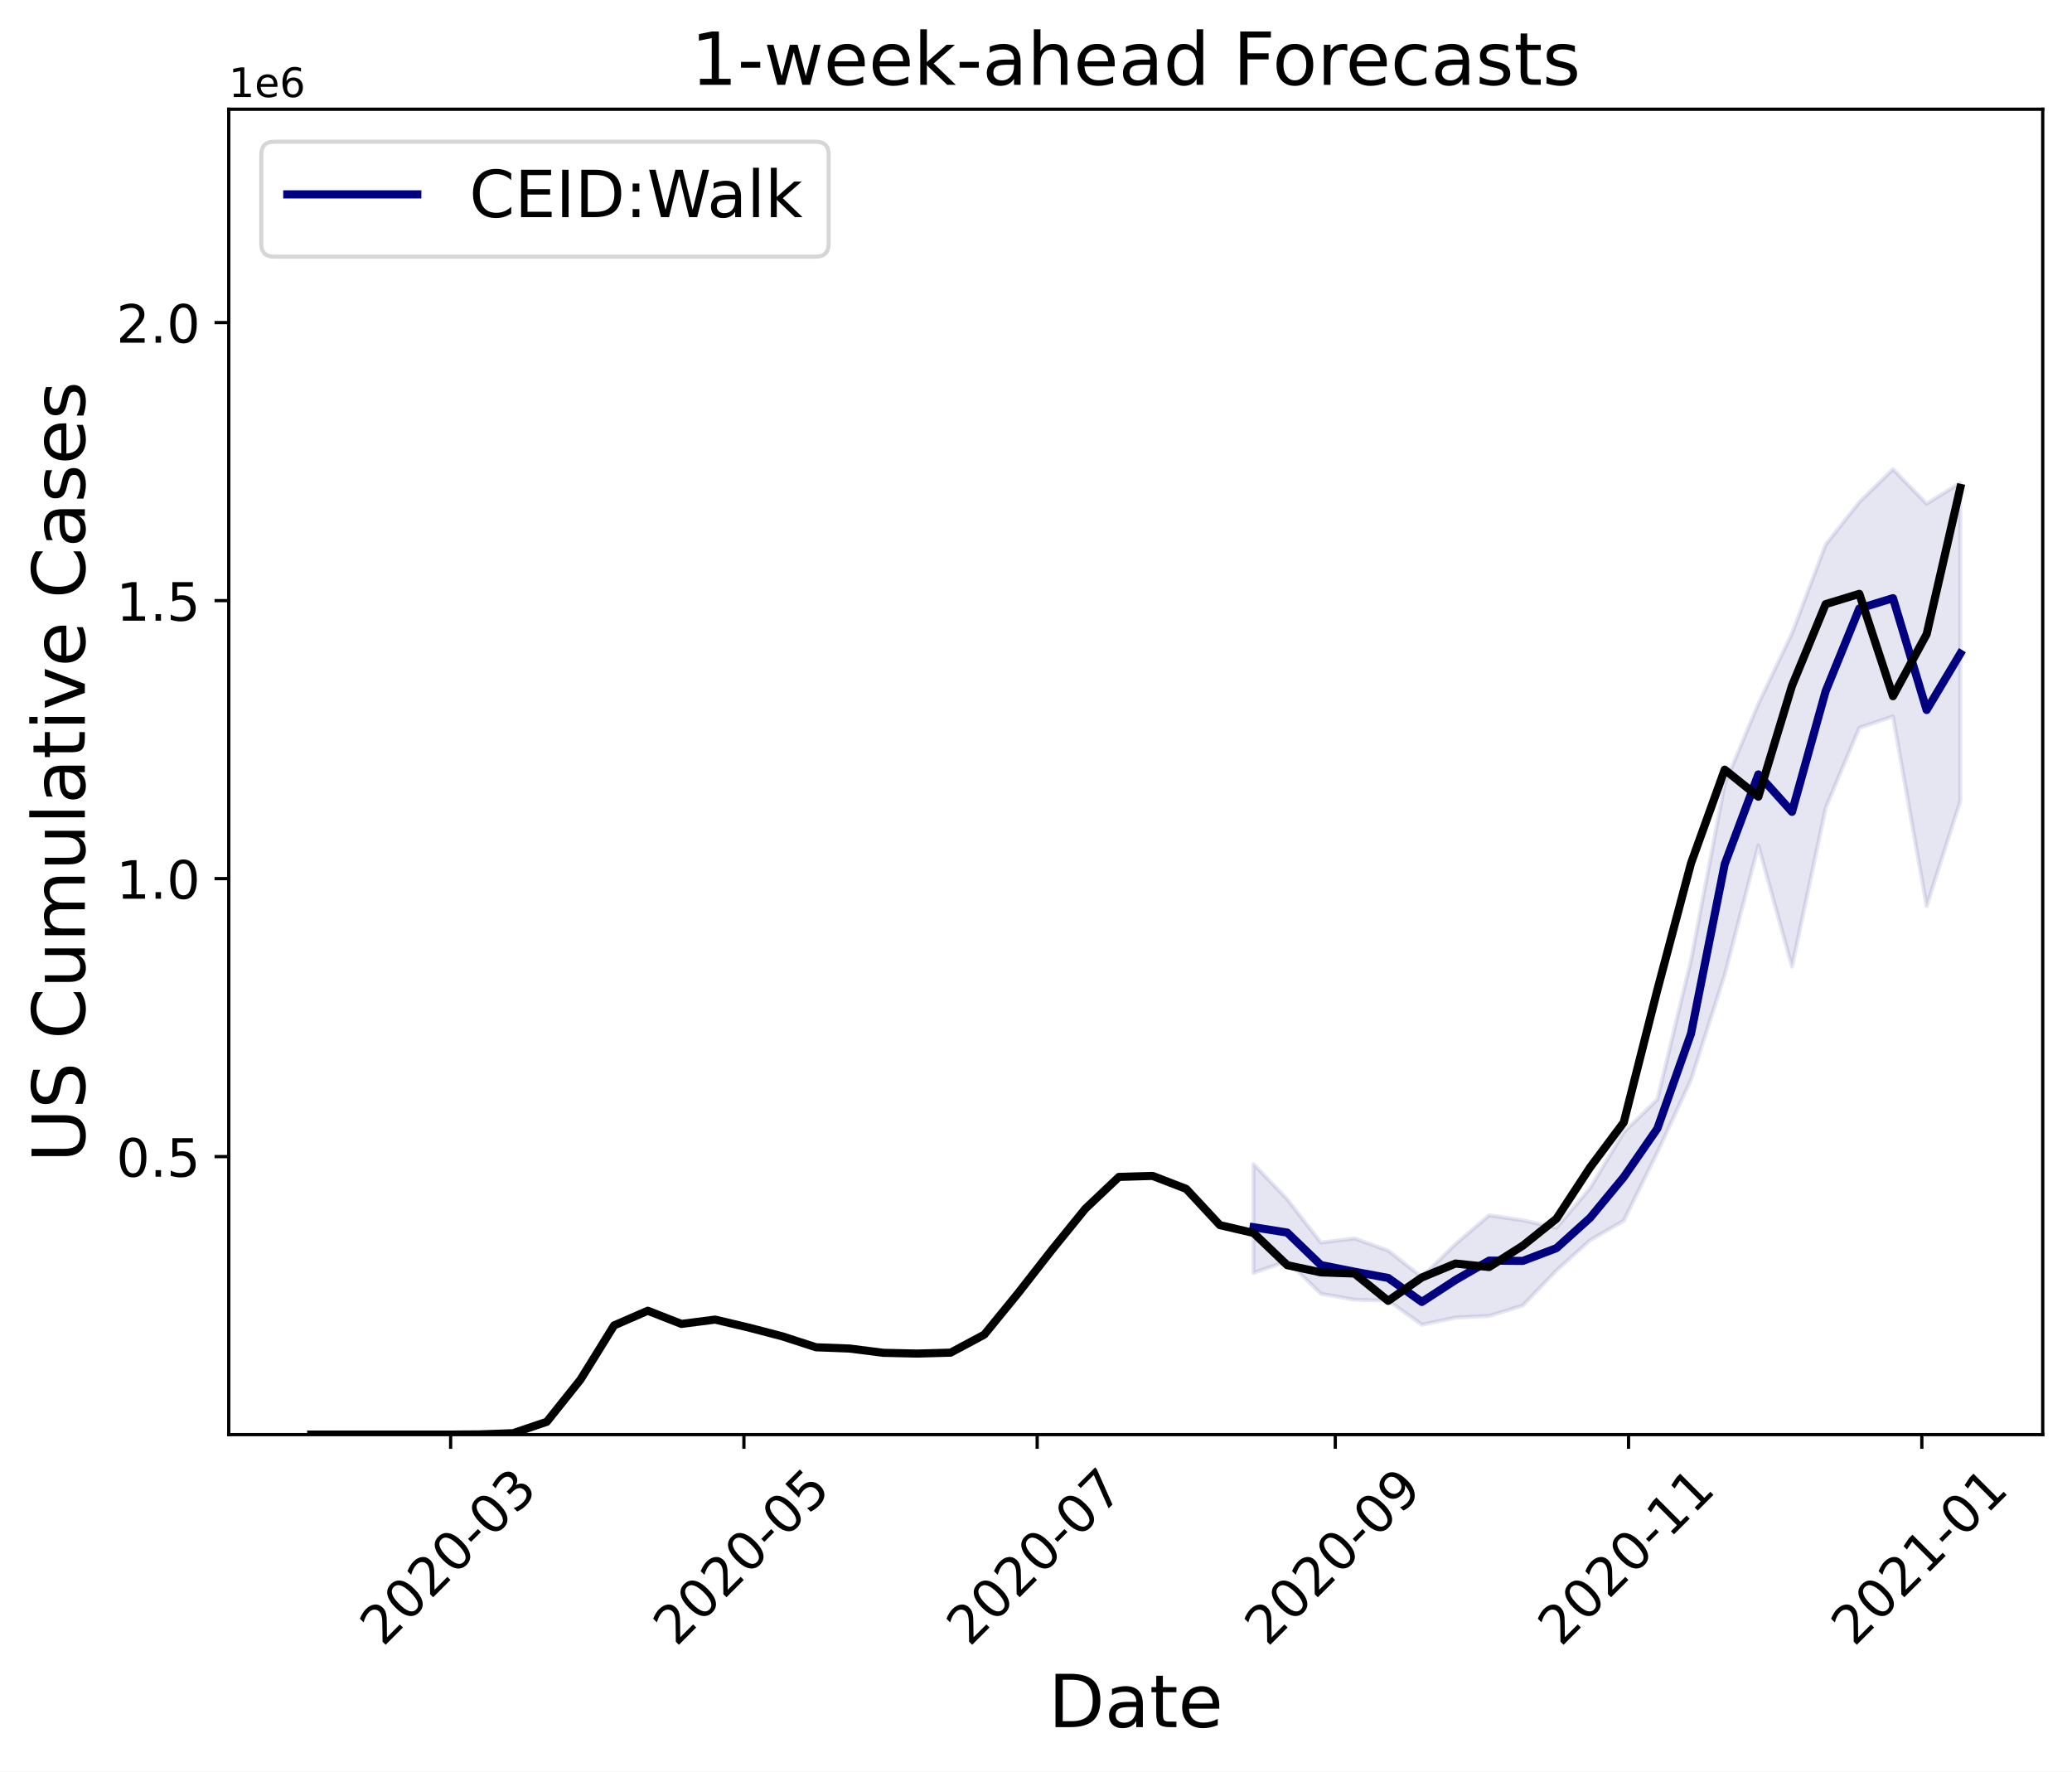
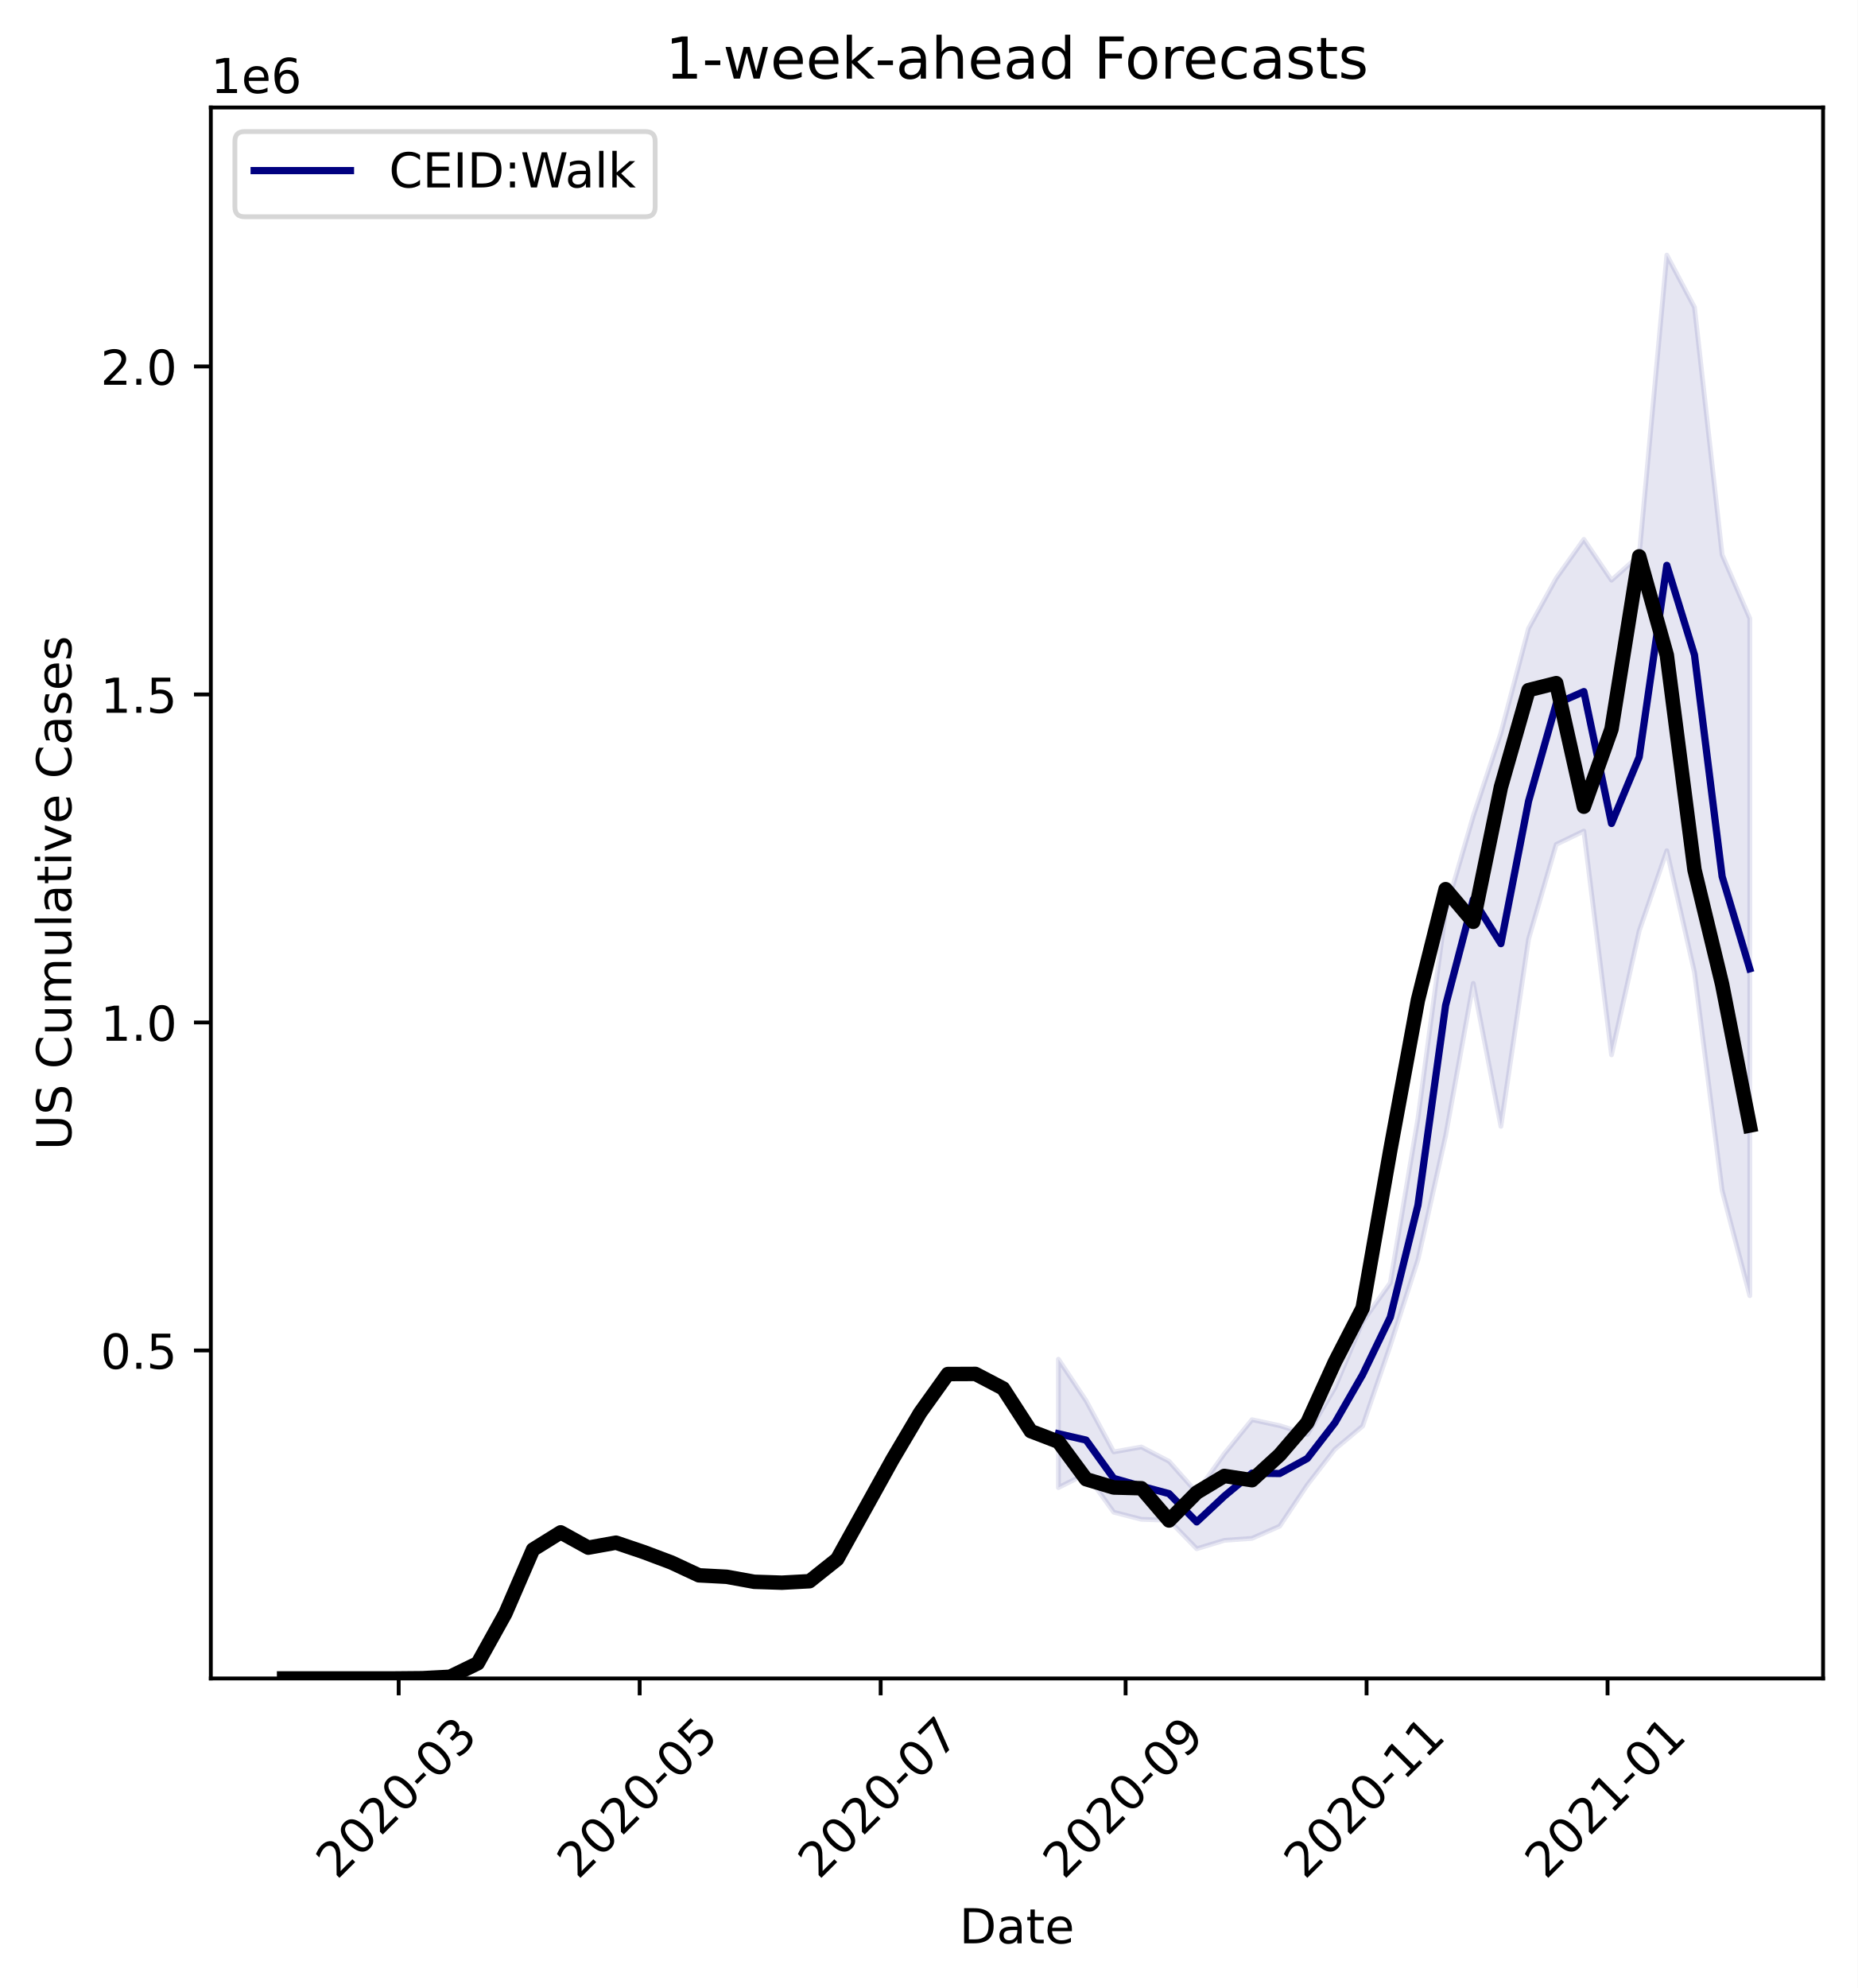
- <svg xmlns="http://www.w3.org/2000/svg" xmlns:xlink="http://www.w3.org/1999/xlink" height="435.963pt" version="1.1" viewBox="0 0 509.895 435.963" width="509.895pt">
+ <svg xmlns="http://www.w3.org/2000/svg" xmlns:xlink="http://www.w3.org/1999/xlink" height="412.745pt" version="1.1" viewBox="0 0 385.781 412.745" width="385.781pt">
  <defs>
    <style type="text/css">
*{stroke-linecap:butt;stroke-linejoin:round;}
  </style>
  </defs>
  <g id="figure_1">
    <g id="patch_1">
-       <path d="M 0 435.963  L 509.895 435.963  L 509.895 0  L 0 0  z " style="fill:#ffffff;" />
+       <path d="M 0 412.745  L 385.781 412.745  L 385.781 0  L 0 0  z " style="fill:#ffffff;" />
    </g>
    <g id="axes_1">
      <g id="patch_2">
-         <path d="M 56.295 353.037  L 502.695 353.037  L 502.695 26.877  L 56.295 26.877  z " style="fill:#ffffff;" />
+         <path d="M 43.781 348.478  L 378.581 348.478  L 378.581 22.318  L 43.781 22.318  z " style="fill:#ffffff;" />
      </g>
      <g id="PolyCollection_1">
        <defs>
-           <path d="M 308.482 -149.506  L 308.482 -122.739  L 316.764 -125.63  L 325.046 -117.598  L 333.328 -116.116  L 341.61 -115.922  L 349.892 -109.979  L 358.174 -111.733  L 366.456 -112.146  L 374.738 -114.691  L 383.02 -123.313  L 391.302 -130.763  L 399.584 -135.569  L 407.866 -152.39  L 416.148 -170.273  L 424.43 -196.085  L 432.712 -227.899  L 440.994 -198.089  L 449.276 -237.134  L 457.558 -256.887  L 465.84 -259.666  L 474.122 -212.996  L 482.404 -238.837  L 482.404 -317.143  L 482.404 -317.143  L 474.122 -311.99  L 465.84 -320.512  L 457.558 -312.409  L 449.276 -301.941  L 440.994 -280.125  L 432.712 -262.773  L 424.43 -243.006  L 416.148 -199.708  L 407.866 -165.424  L 399.584 -157.342  L 391.302 -143.596  L 383.02 -133.817  L 374.738 -135.661  L 366.456 -136.898  L 358.174 -129.809  L 349.892 -121.717  L 341.61 -128.21  L 333.328 -131.207  L 325.046 -130.183  L 316.764 -140.852  L 308.482 -149.506  z " id="m8d41435308" style="stroke:#000080;stroke-opacity:0.1;" />
+           <path d="M 219.795 -130.542  L 219.795 -103.897  L 225.538 -106.776  L 231.281 -98.781  L 237.023 -97.305  L 242.766 -97.112  L 248.509 -91.196  L 254.252 -92.942  L 259.994 -93.353  L 265.737 -95.886  L 271.48 -104.469  L 277.222 -111.885  L 282.965 -116.669  L 288.708 -133.413  L 294.451 -151.214  L 300.193 -176.908  L 305.936 -208.576  L 311.679 -178.902  L 317.421 -217.769  L 323.164 -237.432  L 328.907 -240.198  L 334.65 -193.742  L 340.392 -219.464  L 346.135 -236.121  L 351.878 -210.867  L 357.62 -165.59  L 363.363 -143.739  L 363.363 -284.349  L 363.363 -284.349  L 357.62 -297.561  L 351.878 -348.945  L 346.135 -359.781  L 340.392 -297.412  L 334.65 -292.283  L 328.907 -300.765  L 323.164 -292.699  L 317.421 -282.279  L 311.679 -260.563  L 305.936 -243.291  L 300.193 -223.614  L 294.451 -180.514  L 288.708 -146.387  L 282.965 -138.342  L 277.222 -124.659  L 271.48 -114.925  L 265.737 -116.76  L 259.994 -117.992  L 254.252 -110.935  L 248.509 -102.881  L 242.766 -109.343  L 237.023 -112.327  L 231.281 -111.307  L 225.538 -121.928  L 219.795 -130.542  z " id="m5481f1e3d4" style="stroke:#000080;stroke-opacity:0.1;" />
        </defs>
-         <g clip-path="url(#p5240bb4359)">
-           <use style="fill:#000080;fill-opacity:0.1;stroke:#000080;stroke-opacity:0.1;" x="0" xlink:href="#m8d41435308" y="435.963" />
+         <g clip-path="url(#p3fe39a49aa)">
+           <use style="fill:#000080;fill-opacity:0.1;stroke:#000080;stroke-opacity:0.1;" x="0" xlink:href="#m5481f1e3d4" y="412.745" />
        </g>
      </g>
      <g id="matplotlib.axis_1">
        <g id="xtick_1">
          <g id="line2d_1">
            <defs>
-               <path d="M 0 0  L 0 3.5  " id="m1c08a80158" style="stroke:#000000;stroke-width:0.8;" />
-             </defs>
-             <g>
-               <use style="stroke:#000000;stroke-width:0.8;" x="110.897" xlink:href="#m1c08a80158" y="353.037" />
+               <path d="M 0 0  L 0 3.5  " id="m1dcf5b1a3c" style="stroke:#000000;stroke-width:0.8;" />
+             </defs>
+             <g>
+               <use style="stroke:#000000;stroke-width:0.8;" x="82.791" xlink:href="#m1dcf5b1a3c" y="348.478" />
            </g>
          </g>
          <g id="text_1">
            <defs>
              <path d="M 19.188 8.297  L 53.609 8.297  L 53.609 0  L 7.328 0  L 7.328 8.297  Q 12.938 14.109 22.625 23.891  Q 32.328 33.688 34.812 36.531  Q 39.547 41.844 41.422 45.531  Q 43.312 49.219 43.312 52.781  Q 43.312 58.594 39.234 62.25  Q 35.156 65.922 28.609 65.922  Q 23.969 65.922 18.812 64.312  Q 13.672 62.703 7.812 59.422  L 7.812 69.391  Q 13.766 71.781 18.938 73  Q 24.125 74.219 28.422 74.219  Q 39.75 74.219 46.484 68.547  Q 53.219 62.891 53.219 53.422  Q 53.219 48.922 51.531 44.891  Q 49.859 40.875 45.406 35.406  Q 44.188 33.984 37.641 27.219  Q 31.109 20.453 19.188 8.297  z " id="DejaVuSans-50" />
              <path d="M 31.781 66.406  Q 24.172 66.406 20.328 58.906  Q 16.5 51.422 16.5 36.375  Q 16.5 21.391 20.328 13.891  Q 24.172 6.391 31.781 6.391  Q 39.453 6.391 43.281 13.891  Q 47.125 21.391 47.125 36.375  Q 47.125 51.422 43.281 58.906  Q 39.453 66.406 31.781 66.406  z M 31.781 74.219  Q 44.047 74.219 50.516 64.516  Q 56.984 54.828 56.984 36.375  Q 56.984 17.969 50.516 8.266  Q 44.047 -1.422 31.781 -1.422  Q 19.531 -1.422 13.062 8.266  Q 6.594 17.969 6.594 36.375  Q 6.594 54.828 13.062 64.516  Q 19.531 74.219 31.781 74.219  z " id="DejaVuSans-48" />
              <path d="M 4.891 31.391  L 31.203 31.391  L 31.203 23.391  L 4.891 23.391  z " id="DejaVuSans-45" />
              <path d="M 40.578 39.312  Q 47.656 37.797 51.625 33  Q 55.609 28.219 55.609 21.188  Q 55.609 10.406 48.188 4.484  Q 40.766 -1.422 27.094 -1.422  Q 22.516 -1.422 17.656 -0.516  Q 12.797 0.391 7.625 2.203  L 7.625 11.719  Q 11.719 9.328 16.594 8.109  Q 21.484 6.891 26.812 6.891  Q 36.078 6.891 40.938 10.547  Q 45.797 14.203 45.797 21.188  Q 45.797 27.641 41.281 31.266  Q 36.766 34.906 28.719 34.906  L 20.219 34.906  L 20.219 43.016  L 29.109 43.016  Q 36.375 43.016 40.234 45.922  Q 44.094 48.828 44.094 54.297  Q 44.094 59.906 40.109 62.906  Q 36.141 65.922 28.719 65.922  Q 24.656 65.922 20.016 65.031  Q 15.375 64.156 9.812 62.312  L 9.812 71.094  Q 15.438 72.656 20.344 73.438  Q 25.25 74.219 29.594 74.219  Q 40.828 74.219 47.359 69.109  Q 53.906 64.016 53.906 55.328  Q 53.906 49.266 50.438 45.094  Q 46.969 40.922 40.578 39.312  z " id="DejaVuSans-51" />
            </defs>
-             <g transform="translate(94.22909 405.4303)rotate(-45)scale(0.13 -0.13)">
+             <g transform="translate(69.96938 390.3959)rotate(-45)scale(0.1 -0.1)">
              <use xlink:href="#DejaVuSans-50" />
              <use x="63.623" xlink:href="#DejaVuSans-48" />
              <use x="127.246" xlink:href="#DejaVuSans-50" />
              <use x="190.869" xlink:href="#DejaVuSans-48" />
              <use x="254.492" xlink:href="#DejaVuSans-45" />
              <use x="290.576" xlink:href="#DejaVuSans-48" />
              <use x="354.199" xlink:href="#DejaVuSans-51" />
            </g>
          </g>
        </g>
        <g id="xtick_2">
          <g id="line2d_2">
            <g>
-               <use style="stroke:#000000;stroke-width:0.8;" x="183.069" xlink:href="#m1c08a80158" y="353.037" />
+               <use style="stroke:#000000;stroke-width:0.8;" x="132.834" xlink:href="#m1dcf5b1a3c" y="348.478" />
            </g>
          </g>
          <g id="text_2">
            <defs>
              <path d="M 10.797 72.906  L 49.516 72.906  L 49.516 64.594  L 19.828 64.594  L 19.828 46.734  Q 21.969 47.469 24.109 47.828  Q 26.266 48.188 28.422 48.188  Q 40.625 48.188 47.75 41.5  Q 54.891 34.812 54.891 23.391  Q 54.891 11.625 47.562 5.094  Q 40.234 -1.422 26.906 -1.422  Q 22.312 -1.422 17.547 -0.641  Q 12.797 0.141 7.719 1.703  L 7.719 11.625  Q 12.109 9.234 16.797 8.062  Q 21.484 6.891 26.703 6.891  Q 35.156 6.891 40.078 11.328  Q 45.016 15.766 45.016 23.391  Q 45.016 31 40.078 35.438  Q 35.156 39.891 26.703 39.891  Q 22.75 39.891 18.812 39.016  Q 14.891 38.141 10.797 36.281  z " id="DejaVuSans-53" />
            </defs>
-             <g transform="translate(166.4008 405.4303)rotate(-45)scale(0.13 -0.13)">
+             <g transform="translate(120.013 390.3959)rotate(-45)scale(0.1 -0.1)">
              <use xlink:href="#DejaVuSans-50" />
              <use x="63.623" xlink:href="#DejaVuSans-48" />
              <use x="127.246" xlink:href="#DejaVuSans-50" />
              <use x="190.869" xlink:href="#DejaVuSans-48" />
              <use x="254.492" xlink:href="#DejaVuSans-45" />
              <use x="290.576" xlink:href="#DejaVuSans-48" />
              <use x="354.199" xlink:href="#DejaVuSans-53" />
            </g>
          </g>
        </g>
        <g id="xtick_3">
          <g id="line2d_3">
            <g>
-               <use style="stroke:#000000;stroke-width:0.8;" x="255.24" xlink:href="#m1c08a80158" y="353.037" />
+               <use style="stroke:#000000;stroke-width:0.8;" x="182.878" xlink:href="#m1dcf5b1a3c" y="348.478" />
            </g>
          </g>
          <g id="text_3">
            <defs>
              <path d="M 8.203 72.906  L 55.078 72.906  L 55.078 68.703  L 28.609 0  L 18.312 0  L 43.219 64.594  L 8.203 64.594  z " id="DejaVuSans-55" />
            </defs>
-             <g transform="translate(238.5726 405.4303)rotate(-45)scale(0.13 -0.13)">
+             <g transform="translate(170.0566 390.3959)rotate(-45)scale(0.1 -0.1)">
              <use xlink:href="#DejaVuSans-50" />
              <use x="63.623" xlink:href="#DejaVuSans-48" />
              <use x="127.246" xlink:href="#DejaVuSans-50" />
              <use x="190.869" xlink:href="#DejaVuSans-48" />
              <use x="254.492" xlink:href="#DejaVuSans-45" />
              <use x="290.576" xlink:href="#DejaVuSans-48" />
              <use x="354.199" xlink:href="#DejaVuSans-55" />
            </g>
          </g>
        </g>
        <g id="xtick_4">
          <g id="line2d_4">
            <g>
-               <use style="stroke:#000000;stroke-width:0.8;" x="328.595" xlink:href="#m1c08a80158" y="353.037" />
+               <use style="stroke:#000000;stroke-width:0.8;" x="233.742" xlink:href="#m1dcf5b1a3c" y="348.478" />
            </g>
          </g>
          <g id="text_4">
            <defs>
              <path d="M 10.984 1.516  L 10.984 10.5  Q 14.703 8.734 18.5 7.812  Q 22.312 6.891 25.984 6.891  Q 35.75 6.891 40.891 13.453  Q 46.047 20.016 46.781 33.406  Q 43.953 29.203 39.594 26.953  Q 35.25 24.703 29.984 24.703  Q 19.047 24.703 12.672 31.312  Q 6.297 37.938 6.297 49.422  Q 6.297 60.641 12.938 67.422  Q 19.578 74.219 30.609 74.219  Q 43.266 74.219 49.922 64.516  Q 56.594 54.828 56.594 36.375  Q 56.594 19.141 48.406 8.859  Q 40.234 -1.422 26.422 -1.422  Q 22.703 -1.422 18.891 -0.688  Q 15.094 0.047 10.984 1.516  z M 30.609 32.422  Q 37.25 32.422 41.125 36.953  Q 45.016 41.5 45.016 49.422  Q 45.016 57.281 41.125 61.844  Q 37.25 66.406 30.609 66.406  Q 23.969 66.406 20.094 61.844  Q 16.219 57.281 16.219 49.422  Q 16.219 41.5 20.094 36.953  Q 23.969 32.422 30.609 32.422  z " id="DejaVuSans-57" />
            </defs>
-             <g transform="translate(311.9275 405.4303)rotate(-45)scale(0.13 -0.13)">
+             <g transform="translate(220.9206 390.3959)rotate(-45)scale(0.1 -0.1)">
              <use xlink:href="#DejaVuSans-50" />
              <use x="63.623" xlink:href="#DejaVuSans-48" />
              <use x="127.246" xlink:href="#DejaVuSans-50" />
              <use x="190.869" xlink:href="#DejaVuSans-48" />
              <use x="254.492" xlink:href="#DejaVuSans-45" />
              <use x="290.576" xlink:href="#DejaVuSans-48" />
              <use x="354.199" xlink:href="#DejaVuSans-57" />
            </g>
          </g>
        </g>
        <g id="xtick_5">
          <g id="line2d_5">
            <g>
-               <use style="stroke:#000000;stroke-width:0.8;" x="400.767" xlink:href="#m1c08a80158" y="353.037" />
+               <use style="stroke:#000000;stroke-width:0.8;" x="283.786" xlink:href="#m1dcf5b1a3c" y="348.478" />
            </g>
          </g>
          <g id="text_5">
            <defs>
              <path d="M 12.406 8.297  L 28.516 8.297  L 28.516 63.922  L 10.984 60.406  L 10.984 69.391  L 28.422 72.906  L 38.281 72.906  L 38.281 8.297  L 54.391 8.297  L 54.391 0  L 12.406 0  z " id="DejaVuSans-49" />
            </defs>
-             <g transform="translate(384.0992 405.4303)rotate(-45)scale(0.13 -0.13)">
+             <g transform="translate(270.9642 390.3959)rotate(-45)scale(0.1 -0.1)">
              <use xlink:href="#DejaVuSans-50" />
              <use x="63.623" xlink:href="#DejaVuSans-48" />
              <use x="127.246" xlink:href="#DejaVuSans-50" />
              <use x="190.869" xlink:href="#DejaVuSans-48" />
              <use x="254.492" xlink:href="#DejaVuSans-45" />
              <use x="290.576" xlink:href="#DejaVuSans-49" />
              <use x="354.199" xlink:href="#DejaVuSans-49" />
            </g>
          </g>
        </g>
        <g id="xtick_6">
          <g id="line2d_6">
            <g>
-               <use style="stroke:#000000;stroke-width:0.8;" x="472.939" xlink:href="#m1c08a80158" y="353.037" />
+               <use style="stroke:#000000;stroke-width:0.8;" x="333.829" xlink:href="#m1dcf5b1a3c" y="348.478" />
            </g>
          </g>
          <g id="text_6">
-             <g transform="translate(456.271 405.4303)rotate(-45)scale(0.13 -0.13)">
+             <g transform="translate(321.0078 390.3959)rotate(-45)scale(0.1 -0.1)">
              <use xlink:href="#DejaVuSans-50" />
              <use x="63.623" xlink:href="#DejaVuSans-48" />
              <use x="127.246" xlink:href="#DejaVuSans-50" />
              <use x="190.869" xlink:href="#DejaVuSans-49" />
              <use x="254.492" xlink:href="#DejaVuSans-45" />
              <use x="290.576" xlink:href="#DejaVuSans-48" />
              <use x="354.199" xlink:href="#DejaVuSans-49" />
            </g>
          </g>
        </g>
        <g id="text_7">
          <defs>
            <path d="M 19.672 64.797  L 19.672 8.109  L 31.594 8.109  Q 46.688 8.109 53.688 14.938  Q 60.688 21.781 60.688 36.531  Q 60.688 51.172 53.688 57.984  Q 46.688 64.797 31.594 64.797  z M 9.812 72.906  L 30.078 72.906  Q 51.266 72.906 61.172 64.094  Q 71.094 55.281 71.094 36.531  Q 71.094 17.672 61.125 8.828  Q 51.172 0 30.078 0  L 9.812 0  z " id="DejaVuSans-68" />
            <path d="M 34.281 27.484  Q 23.391 27.484 19.188 25  Q 14.984 22.516 14.984 16.5  Q 14.984 11.719 18.141 8.906  Q 21.297 6.109 26.703 6.109  Q 34.188 6.109 38.703 11.406  Q 43.219 16.703 43.219 25.484  L 43.219 27.484  z M 52.203 31.203  L 52.203 0  L 43.219 0  L 43.219 8.297  Q 40.141 3.328 35.547 0.953  Q 30.953 -1.422 24.312 -1.422  Q 15.922 -1.422 10.953 3.297  Q 6 8.016 6 15.922  Q 6 25.141 12.172 29.828  Q 18.359 34.516 30.609 34.516  L 43.219 34.516  L 43.219 35.406  Q 43.219 41.609 39.141 45  Q 35.062 48.391 27.688 48.391  Q 23 48.391 18.547 47.266  Q 14.109 46.141 10.016 43.891  L 10.016 52.203  Q 14.938 54.109 19.578 55.047  Q 24.219 56 28.609 56  Q 40.484 56 46.344 49.844  Q 52.203 43.703 52.203 31.203  z " id="DejaVuSans-97" />
            <path d="M 18.312 70.219  L 18.312 54.688  L 36.812 54.688  L 36.812 47.703  L 18.312 47.703  L 18.312 18.016  Q 18.312 11.328 20.141 9.422  Q 21.969 7.516 27.594 7.516  L 36.812 7.516  L 36.812 0  L 27.594 0  Q 17.188 0 13.234 3.875  Q 9.281 7.766 9.281 18.016  L 9.281 47.703  L 2.688 47.703  L 2.688 54.688  L 9.281 54.688  L 9.281 70.219  z " id="DejaVuSans-116" />
            <path d="M 56.203 29.594  L 56.203 25.203  L 14.891 25.203  Q 15.484 15.922 20.484 11.062  Q 25.484 6.203 34.422 6.203  Q 39.594 6.203 44.453 7.469  Q 49.312 8.734 54.109 11.281  L 54.109 2.781  Q 49.266 0.734 44.188 -0.344  Q 39.109 -1.422 33.891 -1.422  Q 20.797 -1.422 13.156 6.188  Q 5.516 13.812 5.516 26.812  Q 5.516 40.234 12.766 48.109  Q 20.016 56 32.328 56  Q 43.359 56 49.781 48.891  Q 56.203 41.797 56.203 29.594  z M 47.219 32.234  Q 47.125 39.594 43.094 43.984  Q 39.062 48.391 32.422 48.391  Q 24.906 48.391 20.391 44.141  Q 15.875 39.891 15.188 32.172  z " id="DejaVuSans-101" />
          </defs>
-           <g transform="translate(257.9833 425.0193)scale(0.18 -0.18)">
+           <g transform="translate(199.2305 403.4649)scale(0.1 -0.1)">
            <use xlink:href="#DejaVuSans-68" />
            <use x="77.002" xlink:href="#DejaVuSans-97" />
            <use x="138.281" xlink:href="#DejaVuSans-116" />
            <use x="177.49" xlink:href="#DejaVuSans-101" />
          </g>
        </g>
      </g>
      <g id="matplotlib.axis_2">
        <g id="ytick_1">
          <g id="line2d_7">
            <defs>
-               <path d="M 0 0  L -3.5 0  " id="m98921fb22b" style="stroke:#000000;stroke-width:0.8;" />
-             </defs>
-             <g>
-               <use style="stroke:#000000;stroke-width:0.8;" x="56.295" xlink:href="#m98921fb22b" y="284.626" />
+               <path d="M 0 0  L -3.5 0  " id="m5da49e6409" style="stroke:#000000;stroke-width:0.8;" />
+             </defs>
+             <g>
+               <use style="stroke:#000000;stroke-width:0.8;" x="43.781" xlink:href="#m5da49e6409" y="280.38" />
            </g>
          </g>
          <g id="text_8">
            <defs>
              <path d="M 10.688 12.406  L 21 12.406  L 21 0  L 10.688 0  z " id="DejaVuSans-46" />
            </defs>
-             <g transform="translate(28.62063 289.5646)scale(0.13 -0.13)">
+             <g transform="translate(20.87813 284.1789)scale(0.1 -0.1)">
              <use xlink:href="#DejaVuSans-48" />
              <use x="63.623" xlink:href="#DejaVuSans-46" />
              <use x="95.41" xlink:href="#DejaVuSans-53" />
            </g>
          </g>
        </g>
        <g id="ytick_2">
          <g id="line2d_8">
            <g>
-               <use style="stroke:#000000;stroke-width:0.8;" x="56.295" xlink:href="#m98921fb22b" y="216.214" />
+               <use style="stroke:#000000;stroke-width:0.8;" x="43.781" xlink:href="#m5da49e6409" y="212.281" />
            </g>
          </g>
          <g id="text_9">
-             <g transform="translate(28.62063 221.1528)scale(0.13 -0.13)">
+             <g transform="translate(20.87813 216.0802)scale(0.1 -0.1)">
              <use xlink:href="#DejaVuSans-49" />
              <use x="63.623" xlink:href="#DejaVuSans-46" />
              <use x="95.41" xlink:href="#DejaVuSans-48" />
            </g>
          </g>
        </g>
        <g id="ytick_3">
          <g id="line2d_9">
            <g>
-               <use style="stroke:#000000;stroke-width:0.8;" x="56.295" xlink:href="#m98921fb22b" y="147.802" />
+               <use style="stroke:#000000;stroke-width:0.8;" x="43.781" xlink:href="#m5da49e6409" y="144.182" />
            </g>
          </g>
          <g id="text_10">
-             <g transform="translate(28.62063 152.741)scale(0.13 -0.13)">
+             <g transform="translate(20.87813 147.9816)scale(0.1 -0.1)">
              <use xlink:href="#DejaVuSans-49" />
              <use x="63.623" xlink:href="#DejaVuSans-46" />
              <use x="95.41" xlink:href="#DejaVuSans-53" />
            </g>
          </g>
        </g>
        <g id="ytick_4">
          <g id="line2d_10">
            <g>
-               <use style="stroke:#000000;stroke-width:0.8;" x="56.295" xlink:href="#m98921fb22b" y="79.39" />
+               <use style="stroke:#000000;stroke-width:0.8;" x="43.781" xlink:href="#m5da49e6409" y="76.084" />
            </g>
          </g>
          <g id="text_11">
-             <g transform="translate(28.62063 84.32919)scale(0.13 -0.13)">
+             <g transform="translate(20.87813 79.88298)scale(0.1 -0.1)">
              <use xlink:href="#DejaVuSans-50" />
              <use x="63.623" xlink:href="#DejaVuSans-46" />
              <use x="95.41" xlink:href="#DejaVuSans-48" />
            </g>
          </g>
        </g>
        <g id="text_12">
          <defs>
            <path d="M 8.688 72.906  L 18.609 72.906  L 18.609 28.609  Q 18.609 16.891 22.844 11.734  Q 27.094 6.594 36.625 6.594  Q 46.094 6.594 50.344 11.734  Q 54.594 16.891 54.594 28.609  L 54.594 72.906  L 64.5 72.906  L 64.5 27.391  Q 64.5 13.141 57.438 5.859  Q 50.391 -1.422 36.625 -1.422  Q 22.797 -1.422 15.734 5.859  Q 8.688 13.141 8.688 27.391  z " id="DejaVuSans-85" />
            <path d="M 53.516 70.516  L 53.516 60.891  Q 47.906 63.578 42.922 64.891  Q 37.938 66.219 33.297 66.219  Q 25.25 66.219 20.875 63.094  Q 16.5 59.969 16.5 54.203  Q 16.5 49.359 19.406 46.891  Q 22.312 44.438 30.422 42.922  L 36.375 41.703  Q 47.406 39.594 52.656 34.297  Q 57.906 29 57.906 20.125  Q 57.906 9.516 50.797 4.047  Q 43.703 -1.422 29.984 -1.422  Q 24.812 -1.422 18.969 -0.25  Q 13.141 0.922 6.891 3.219  L 6.891 13.375  Q 12.891 10.016 18.656 8.297  Q 24.422 6.594 29.984 6.594  Q 38.422 6.594 43.016 9.906  Q 47.609 13.234 47.609 19.391  Q 47.609 24.75 44.312 27.781  Q 41.016 30.812 33.5 32.328  L 27.484 33.5  Q 16.453 35.688 11.516 40.375  Q 6.594 45.062 6.594 53.422  Q 6.594 63.094 13.406 68.656  Q 20.219 74.219 32.172 74.219  Q 37.312 74.219 42.625 73.281  Q 47.953 72.359 53.516 70.516  z " id="DejaVuSans-83" />
            <path id="DejaVuSans-32" />
            <path d="M 64.406 67.281  L 64.406 56.891  Q 59.422 61.531 53.781 63.812  Q 48.141 66.109 41.797 66.109  Q 29.297 66.109 22.656 58.469  Q 16.016 50.828 16.016 36.375  Q 16.016 21.969 22.656 14.328  Q 29.297 6.688 41.797 6.688  Q 48.141 6.688 53.781 8.984  Q 59.422 11.281 64.406 15.922  L 64.406 5.609  Q 59.234 2.094 53.438 0.328  Q 47.656 -1.422 41.219 -1.422  Q 24.656 -1.422 15.125 8.703  Q 5.609 18.844 5.609 36.375  Q 5.609 53.953 15.125 64.078  Q 24.656 74.219 41.219 74.219  Q 47.75 74.219 53.531 72.484  Q 59.328 70.75 64.406 67.281  z " id="DejaVuSans-67" />
            <path d="M 8.5 21.578  L 8.5 54.688  L 17.484 54.688  L 17.484 21.922  Q 17.484 14.156 20.5 10.266  Q 23.531 6.391 29.594 6.391  Q 36.859 6.391 41.078 11.031  Q 45.312 15.672 45.312 23.688  L 45.312 54.688  L 54.297 54.688  L 54.297 0  L 45.312 0  L 45.312 8.406  Q 42.047 3.422 37.719 1  Q 33.406 -1.422 27.688 -1.422  Q 18.266 -1.422 13.375 4.438  Q 8.5 10.297 8.5 21.578  z M 31.109 56  z " id="DejaVuSans-117" />
            <path d="M 52 44.188  Q 55.375 50.25 60.062 53.125  Q 64.75 56 71.094 56  Q 79.641 56 84.281 50.016  Q 88.922 44.047 88.922 33.016  L 88.922 0  L 79.891 0  L 79.891 32.719  Q 79.891 40.578 77.094 44.375  Q 74.312 48.188 68.609 48.188  Q 61.625 48.188 57.562 43.547  Q 53.516 38.922 53.516 30.906  L 53.516 0  L 44.484 0  L 44.484 32.719  Q 44.484 40.625 41.703 44.406  Q 38.922 48.188 33.109 48.188  Q 26.219 48.188 22.156 43.531  Q 18.109 38.875 18.109 30.906  L 18.109 0  L 9.078 0  L 9.078 54.688  L 18.109 54.688  L 18.109 46.188  Q 21.188 51.219 25.484 53.609  Q 29.781 56 35.688 56  Q 41.656 56 45.828 52.969  Q 50 49.953 52 44.188  z " id="DejaVuSans-109" />
            <path d="M 9.422 75.984  L 18.406 75.984  L 18.406 0  L 9.422 0  z " id="DejaVuSans-108" />
            <path d="M 9.422 54.688  L 18.406 54.688  L 18.406 0  L 9.422 0  z M 9.422 75.984  L 18.406 75.984  L 18.406 64.594  L 9.422 64.594  z " id="DejaVuSans-105" />
            <path d="M 2.984 54.688  L 12.5 54.688  L 29.594 8.797  L 46.688 54.688  L 56.203 54.688  L 35.688 0  L 23.484 0  z " id="DejaVuSans-118" />
            <path d="M 44.281 53.078  L 44.281 44.578  Q 40.484 46.531 36.375 47.5  Q 32.281 48.484 27.875 48.484  Q 21.188 48.484 17.844 46.438  Q 14.5 44.391 14.5 40.281  Q 14.5 37.156 16.891 35.375  Q 19.281 33.594 26.516 31.984  L 29.594 31.297  Q 39.156 29.25 43.188 25.516  Q 47.219 21.781 47.219 15.094  Q 47.219 7.469 41.188 3.016  Q 35.156 -1.422 24.609 -1.422  Q 20.219 -1.422 15.453 -0.562  Q 10.688 0.297 5.422 2  L 5.422 11.281  Q 10.406 8.688 15.234 7.391  Q 20.062 6.109 24.812 6.109  Q 31.156 6.109 34.562 8.281  Q 37.984 10.453 37.984 14.406  Q 37.984 18.062 35.516 20.016  Q 33.062 21.969 24.703 23.781  L 21.578 24.516  Q 13.234 26.266 9.516 29.906  Q 5.812 33.547 5.812 39.891  Q 5.812 47.609 11.281 51.797  Q 16.75 56 26.812 56  Q 31.781 56 36.172 55.266  Q 40.578 54.547 44.281 53.078  z " id="DejaVuSans-115" />
          </defs>
-           <g transform="translate(20.87719 286.0603)rotate(-90)scale(0.18 -0.18)">
+           <g transform="translate(14.79844 238.7887)rotate(-90)scale(0.1 -0.1)">
            <use xlink:href="#DejaVuSans-85" />
            <use x="73.193" xlink:href="#DejaVuSans-83" />
            <use x="136.67" xlink:href="#DejaVuSans-32" />
            <use x="168.457" xlink:href="#DejaVuSans-67" />
            <use x="238.281" xlink:href="#DejaVuSans-117" />
            <use x="301.66" xlink:href="#DejaVuSans-109" />
            <use x="399.072" xlink:href="#DejaVuSans-117" />
            <use x="462.451" xlink:href="#DejaVuSans-108" />
            <use x="490.234" xlink:href="#DejaVuSans-97" />
            <use x="551.514" xlink:href="#DejaVuSans-116" />
            <use x="590.723" xlink:href="#DejaVuSans-105" />
            <use x="618.506" xlink:href="#DejaVuSans-118" />
            <use x="677.686" xlink:href="#DejaVuSans-101" />
            <use x="739.209" xlink:href="#DejaVuSans-32" />
            <use x="770.996" xlink:href="#DejaVuSans-67" />
            <use x="840.82" xlink:href="#DejaVuSans-97" />
            <use x="902.1" xlink:href="#DejaVuSans-115" />
            <use x="954.199" xlink:href="#DejaVuSans-101" />
            <use x="1015.723" xlink:href="#DejaVuSans-115" />
          </g>
        </g>
        <g id="text_13">
          <defs>
            <path d="M 33.016 40.375  Q 26.375 40.375 22.484 35.828  Q 18.609 31.297 18.609 23.391  Q 18.609 15.531 22.484 10.953  Q 26.375 6.391 33.016 6.391  Q 39.656 6.391 43.531 10.953  Q 47.406 15.531 47.406 23.391  Q 47.406 31.297 43.531 35.828  Q 39.656 40.375 33.016 40.375  z M 52.594 71.297  L 52.594 62.312  Q 48.875 64.062 45.094 64.984  Q 41.312 65.922 37.594 65.922  Q 27.828 65.922 22.672 59.328  Q 17.531 52.734 16.797 39.406  Q 19.672 43.656 24.016 45.922  Q 28.375 48.188 33.594 48.188  Q 44.578 48.188 50.953 41.516  Q 57.328 34.859 57.328 23.391  Q 57.328 12.156 50.688 5.359  Q 44.047 -1.422 33.016 -1.422  Q 20.359 -1.422 13.672 8.266  Q 6.984 17.969 6.984 36.375  Q 6.984 53.656 15.188 63.938  Q 23.391 74.219 37.203 74.219  Q 40.922 74.219 44.703 73.484  Q 48.484 72.75 52.594 71.297  z " id="DejaVuSans-54" />
          </defs>
-           <g transform="translate(56.29469 23.87719)scale(0.1 -0.1)">
+           <g transform="translate(43.78125 19.31812)scale(0.1 -0.1)">
            <use xlink:href="#DejaVuSans-49" />
            <use x="63.623" xlink:href="#DejaVuSans-101" />
            <use x="125.146" xlink:href="#DejaVuSans-54" />
          </g>
        </g>
      </g>
      <g id="line2d_11">
-         <path clip-path="url(#p5240bb4359)" d="M 308.482 302.001  L 316.764 303.318  L 325.046 311.31  L 333.328 312.949  L 341.61 314.487  L 349.892 320.39  L 358.174 314.996  L 366.456 310.216  L 374.738 310.293  L 383.02 307.154  L 391.302 299.69  L 399.584 289.666  L 407.866 277.702  L 416.148 254.32  L 424.43 212.653  L 432.712 190.571  L 440.994 199.776  L 449.276 170.073  L 457.558 149.738  L 465.84 147.203  L 474.122 174.712  L 482.404 160.862  " style="fill:none;stroke:#000080;stroke-linecap:square;stroke-width:2;" />
+         <path clip-path="url(#p3fe39a49aa)" d="M 219.795 297.675  L 225.538 298.987  L 231.281 306.942  L 237.023 308.574  L 242.766 310.105  L 248.509 315.98  L 254.252 310.611  L 259.994 305.853  L 265.737 305.93  L 271.48 302.805  L 277.222 295.375  L 282.965 285.397  L 288.708 273.488  L 294.451 250.212  L 300.193 208.737  L 305.936 186.756  L 311.679 195.919  L 317.421 166.351  L 323.164 146.109  L 328.907 143.586  L 334.65 170.969  L 340.392 157.182  L 346.135 117.378  L 351.878 135.985  L 357.62 181.976  L 363.363 201.145  " style="fill:none;stroke:#000080;stroke-linecap:square;stroke-width:1.5;" />
      </g>
      <g id="line2d_12">
-         <path clip-path="url(#p5240bb4359)" d="M 76.586 353.037  L 84.868 353.037  L 93.15 353.037  L 101.432 353.037  L 109.714 353.036  L 117.996 352.986  L 126.278 352.684  L 134.56 349.883  L 142.842 339.511  L 151.124 326.163  L 159.406 322.553  L 167.688 325.795  L 175.97 324.732  L 184.252 326.696  L 192.534 328.857  L 200.816 331.543  L 209.098 331.856  L 217.38 332.908  L 225.662 333.092  L 233.944 332.866  L 242.226 328.428  L 250.508 318.28  L 258.79 307.678  L 267.072 297.469  L 275.354 289.622  L 283.636 289.373  L 291.918 292.57  L 300.2 301.484  L 308.482 303.416  L 316.764 311.339  L 325.046 313.109  L 333.328 313.397  L 341.61 320.114  L 349.892 314.369  L 358.174 310.94  L 366.456 311.797  L 374.738 306.547  L 383.02 299.908  L 391.302 287.282  L 399.584 276.202  L 407.866 243.551  L 416.148 212.407  L 424.43 189.404  L 432.712 196.055  L 440.994 168.743  L 449.276 148.667  L 457.558 146.139  L 465.84 171.322  L 474.122 156.07  L 482.404 120.066  " style="fill:none;stroke:#000000;stroke-linecap:square;stroke-width:2;" />
+         <path clip-path="url(#p3fe39a49aa)" d="M 58.999 348.477  L 64.742 348.478  L 70.485 348.478  L 76.228 348.478  L 81.97 348.477  L 87.713 348.427  L 93.456 348.126  L 99.198 345.334  L 104.941 335.003  L 110.684 321.72  L 116.427 318.147  L 122.169 321.32  L 127.912 320.287  L 133.655 322.231  L 139.397 324.391  L 145.14 327.066  L 150.883 327.369  L 156.626 328.408  L 162.368 328.596  L 168.111 328.287  L 173.854 323.711  L 179.596 313.36  L 185.339 303.002  L 191.082 293.3  L 196.824 285.276  L 202.567 285.252  L 208.31 288.261  L 214.053 297.132  L 219.795 299.337  L 225.538 307.112  L 231.281 308.834  L 237.023 308.987  L 242.766 315.682  L 248.509 309.885  L 254.252 306.432  L 259.994 307.315  L 265.737 302.059  L 271.48 295.369  L 277.222 282.742  L 282.965 271.588  L 288.708 238.804  L 294.451 207.614  L 300.193 184.607  L 305.936 191.386  L 311.679 163.424  L 317.421 143.28  L 323.164 141.835  L 328.907 167.487  L 334.65 151.36  L 340.392 115.507  L 346.135 136.038  L 351.878 180.575  L 357.62 204.372  L 363.363 233.677  " style="fill:none;stroke:#000000;stroke-linecap:square;stroke-width:3;" />
      </g>
      <g id="patch_3">
-         <path d="M 56.295 353.037  L 56.295 26.877  " style="fill:none;stroke:#000000;stroke-linecap:square;stroke-linejoin:miter;stroke-width:0.8;" />
+         <path d="M 43.781 348.478  L 43.781 22.318  " style="fill:none;stroke:#000000;stroke-linecap:square;stroke-linejoin:miter;stroke-width:0.8;" />
      </g>
      <g id="patch_4">
-         <path d="M 502.695 353.037  L 502.695 26.877  " style="fill:none;stroke:#000000;stroke-linecap:square;stroke-linejoin:miter;stroke-width:0.8;" />
+         <path d="M 378.581 348.478  L 378.581 22.318  " style="fill:none;stroke:#000000;stroke-linecap:square;stroke-linejoin:miter;stroke-width:0.8;" />
      </g>
      <g id="patch_5">
-         <path d="M 56.295 353.037  L 502.695 353.037  " style="fill:none;stroke:#000000;stroke-linecap:square;stroke-linejoin:miter;stroke-width:0.8;" />
+         <path d="M 43.781 348.478  L 378.581 348.478  " style="fill:none;stroke:#000000;stroke-linecap:square;stroke-linejoin:miter;stroke-width:0.8;" />
      </g>
      <g id="patch_6">
-         <path d="M 56.295 26.877  L 502.695 26.877  " style="fill:none;stroke:#000000;stroke-linecap:square;stroke-linejoin:miter;stroke-width:0.8;" />
+         <path d="M 43.781 22.318  L 378.581 22.318  " style="fill:none;stroke:#000000;stroke-linecap:square;stroke-linejoin:miter;stroke-width:0.8;" />
      </g>
      <g id="text_14">
        <defs>
          <path d="M 4.203 54.688  L 13.188 54.688  L 24.422 12.016  L 35.594 54.688  L 46.188 54.688  L 57.422 12.016  L 68.609 54.688  L 77.594 54.688  L 63.281 0  L 52.688 0  L 40.922 44.828  L 29.109 0  L 18.5 0  z " id="DejaVuSans-119" />
          <path d="M 9.078 75.984  L 18.109 75.984  L 18.109 31.109  L 44.922 54.688  L 56.391 54.688  L 27.391 29.109  L 57.625 0  L 45.906 0  L 18.109 26.703  L 18.109 0  L 9.078 0  z " id="DejaVuSans-107" />
          <path d="M 54.891 33.016  L 54.891 0  L 45.906 0  L 45.906 32.719  Q 45.906 40.484 42.875 44.328  Q 39.844 48.188 33.797 48.188  Q 26.516 48.188 22.312 43.547  Q 18.109 38.922 18.109 30.906  L 18.109 0  L 9.078 0  L 9.078 75.984  L 18.109 75.984  L 18.109 46.188  Q 21.344 51.125 25.703 53.562  Q 30.078 56 35.797 56  Q 45.219 56 50.047 50.172  Q 54.891 44.344 54.891 33.016  z " id="DejaVuSans-104" />
          <path d="M 45.406 46.391  L 45.406 75.984  L 54.391 75.984  L 54.391 0  L 45.406 0  L 45.406 8.203  Q 42.578 3.328 38.25 0.953  Q 33.938 -1.422 27.875 -1.422  Q 17.969 -1.422 11.734 6.484  Q 5.516 14.406 5.516 27.297  Q 5.516 40.188 11.734 48.094  Q 17.969 56 27.875 56  Q 33.938 56 38.25 53.625  Q 42.578 51.266 45.406 46.391  z M 14.797 27.297  Q 14.797 17.391 18.875 11.75  Q 22.953 6.109 30.078 6.109  Q 37.203 6.109 41.297 11.75  Q 45.406 17.391 45.406 27.297  Q 45.406 37.203 41.297 42.844  Q 37.203 48.484 30.078 48.484  Q 22.953 48.484 18.875 42.844  Q 14.797 37.203 14.797 27.297  z " id="DejaVuSans-100" />
          <path d="M 9.812 72.906  L 51.703 72.906  L 51.703 64.594  L 19.672 64.594  L 19.672 43.109  L 48.578 43.109  L 48.578 34.812  L 19.672 34.812  L 19.672 0  L 9.812 0  z " id="DejaVuSans-70" />
          <path d="M 30.609 48.391  Q 23.391 48.391 19.188 42.75  Q 14.984 37.109 14.984 27.297  Q 14.984 17.484 19.156 11.844  Q 23.344 6.203 30.609 6.203  Q 37.797 6.203 41.984 11.859  Q 46.188 17.531 46.188 27.297  Q 46.188 37.016 41.984 42.703  Q 37.797 48.391 30.609 48.391  z M 30.609 56  Q 42.328 56 49.016 48.375  Q 55.719 40.766 55.719 27.297  Q 55.719 13.875 49.016 6.219  Q 42.328 -1.422 30.609 -1.422  Q 18.844 -1.422 12.172 6.219  Q 5.516 13.875 5.516 27.297  Q 5.516 40.766 12.172 48.375  Q 18.844 56 30.609 56  z " id="DejaVuSans-111" />
          <path d="M 41.109 46.297  Q 39.594 47.172 37.812 47.578  Q 36.031 48 33.891 48  Q 26.266 48 22.188 43.047  Q 18.109 38.094 18.109 28.812  L 18.109 0  L 9.078 0  L 9.078 54.688  L 18.109 54.688  L 18.109 46.188  Q 20.953 51.172 25.484 53.578  Q 30.031 56 36.531 56  Q 37.453 56 38.578 55.875  Q 39.703 55.766 41.062 55.516  z " id="DejaVuSans-114" />
          <path d="M 48.781 52.594  L 48.781 44.188  Q 44.969 46.297 41.141 47.344  Q 37.312 48.391 33.406 48.391  Q 24.656 48.391 19.812 42.844  Q 14.984 37.312 14.984 27.297  Q 14.984 17.281 19.812 11.734  Q 24.656 6.203 33.406 6.203  Q 37.312 6.203 41.141 7.25  Q 44.969 8.297 48.781 10.406  L 48.781 2.094  Q 45.016 0.344 40.984 -0.531  Q 36.969 -1.422 32.422 -1.422  Q 20.062 -1.422 12.781 6.344  Q 5.516 14.109 5.516 27.297  Q 5.516 40.672 12.859 48.328  Q 20.219 56 33.016 56  Q 37.156 56 41.109 55.141  Q 45.062 54.297 48.781 52.594  z " id="DejaVuSans-99" />
        </defs>
-         <g transform="translate(170.0195 20.87719)scale(0.18 -0.18)">
+         <g transform="translate(138.1978 16.31812)scale(0.12 -0.12)">
          <use xlink:href="#DejaVuSans-49" />
          <use x="63.623" xlink:href="#DejaVuSans-45" />
          <use x="99.707" xlink:href="#DejaVuSans-119" />
          <use x="181.494" xlink:href="#DejaVuSans-101" />
          <use x="243.018" xlink:href="#DejaVuSans-101" />
          <use x="304.541" xlink:href="#DejaVuSans-107" />
          <use x="362.451" xlink:href="#DejaVuSans-45" />
          <use x="398.535" xlink:href="#DejaVuSans-97" />
          <use x="459.814" xlink:href="#DejaVuSans-104" />
          <use x="523.193" xlink:href="#DejaVuSans-101" />
          <use x="584.717" xlink:href="#DejaVuSans-97" />
          <use x="645.996" xlink:href="#DejaVuSans-100" />
          <use x="709.473" xlink:href="#DejaVuSans-32" />
          <use x="741.26" xlink:href="#DejaVuSans-70" />
          <use x="795.154" xlink:href="#DejaVuSans-111" />
          <use x="856.336" xlink:href="#DejaVuSans-114" />
          <use x="895.199" xlink:href="#DejaVuSans-101" />
          <use x="956.723" xlink:href="#DejaVuSans-99" />
          <use x="1011.703" xlink:href="#DejaVuSans-97" />
          <use x="1072.982" xlink:href="#DejaVuSans-115" />
          <use x="1125.082" xlink:href="#DejaVuSans-116" />
          <use x="1164.291" xlink:href="#DejaVuSans-115" />
        </g>
      </g>
      <g id="legend_1">
        <g id="patch_7">
-           <path d="M 67.495 63.162  L 200.722 63.162  Q 203.922 63.162 203.922 59.962  L 203.922 38.077  Q 203.922 34.877 200.722 34.877  L 67.495 34.877  Q 64.295 34.877 64.295 38.077  L 64.295 59.962  Q 64.295 63.162 67.495 63.162  z " style="fill:#ffffff;opacity:0.8;stroke:#cccccc;stroke-linejoin:miter;" />
+           <path d="M 50.781 44.996  L 134.048 44.996  Q 136.048 44.996 136.048 42.996  L 136.048 29.318  Q 136.048 27.318 134.048 27.318  L 50.781 27.318  Q 48.781 27.318 48.781 29.318  L 48.781 42.996  Q 48.781 44.996 50.781 44.996  z " style="fill:#ffffff;opacity:0.8;stroke:#cccccc;stroke-linejoin:miter;" />
        </g>
        <g id="line2d_13">
-           <path d="M 70.695 47.835  L 102.695 47.835  " style="fill:none;stroke:#000080;stroke-linecap:square;stroke-width:2;" />
+           <path d="M 52.781 35.417  L 72.781 35.417  " style="fill:none;stroke:#000080;stroke-linecap:square;stroke-width:1.5;" />
        </g>
        <g id="line2d_14" />
        <g id="text_15">
          <defs>
            <path d="M 9.812 72.906  L 55.906 72.906  L 55.906 64.594  L 19.672 64.594  L 19.672 43.016  L 54.391 43.016  L 54.391 34.719  L 19.672 34.719  L 19.672 8.297  L 56.781 8.297  L 56.781 0  L 9.812 0  z " id="DejaVuSans-69" />
            <path d="M 9.812 72.906  L 19.672 72.906  L 19.672 0  L 9.812 0  z " id="DejaVuSans-73" />
            <path d="M 11.719 12.406  L 22.016 12.406  L 22.016 0  L 11.719 0  z M 11.719 51.703  L 22.016 51.703  L 22.016 39.312  L 11.719 39.312  z " id="DejaVuSans-58" />
            <path d="M 3.328 72.906  L 13.281 72.906  L 28.609 11.281  L 43.891 72.906  L 54.984 72.906  L 70.312 11.281  L 85.594 72.906  L 95.609 72.906  L 77.297 0  L 64.891 0  L 49.516 63.281  L 33.984 0  L 21.578 0  z " id="DejaVuSans-87" />
          </defs>
-           <g transform="translate(115.4947 53.43469)scale(0.16 -0.16)">
+           <g transform="translate(80.78125 38.91656)scale(0.1 -0.1)">
            <use xlink:href="#DejaVuSans-67" />
            <use x="69.824" xlink:href="#DejaVuSans-69" />
            <use x="133.008" xlink:href="#DejaVuSans-73" />
            <use x="162.5" xlink:href="#DejaVuSans-68" />
            <use x="239.502" xlink:href="#DejaVuSans-58" />
            <use x="273.193" xlink:href="#DejaVuSans-87" />
            <use x="365.695" xlink:href="#DejaVuSans-97" />
            <use x="426.975" xlink:href="#DejaVuSans-108" />
            <use x="454.758" xlink:href="#DejaVuSans-107" />
          </g>
        </g>
      </g>
    </g>
  </g>
  <defs>
-     <clipPath id="p5240bb4359">
-       <rect height="326.16" width="446.4" x="56.295" y="26.877" />
+     <clipPath id="p3fe39a49aa">
+       <rect height="326.16" width="334.8" x="43.781" y="22.318" />
    </clipPath>
  </defs>
</svg>
